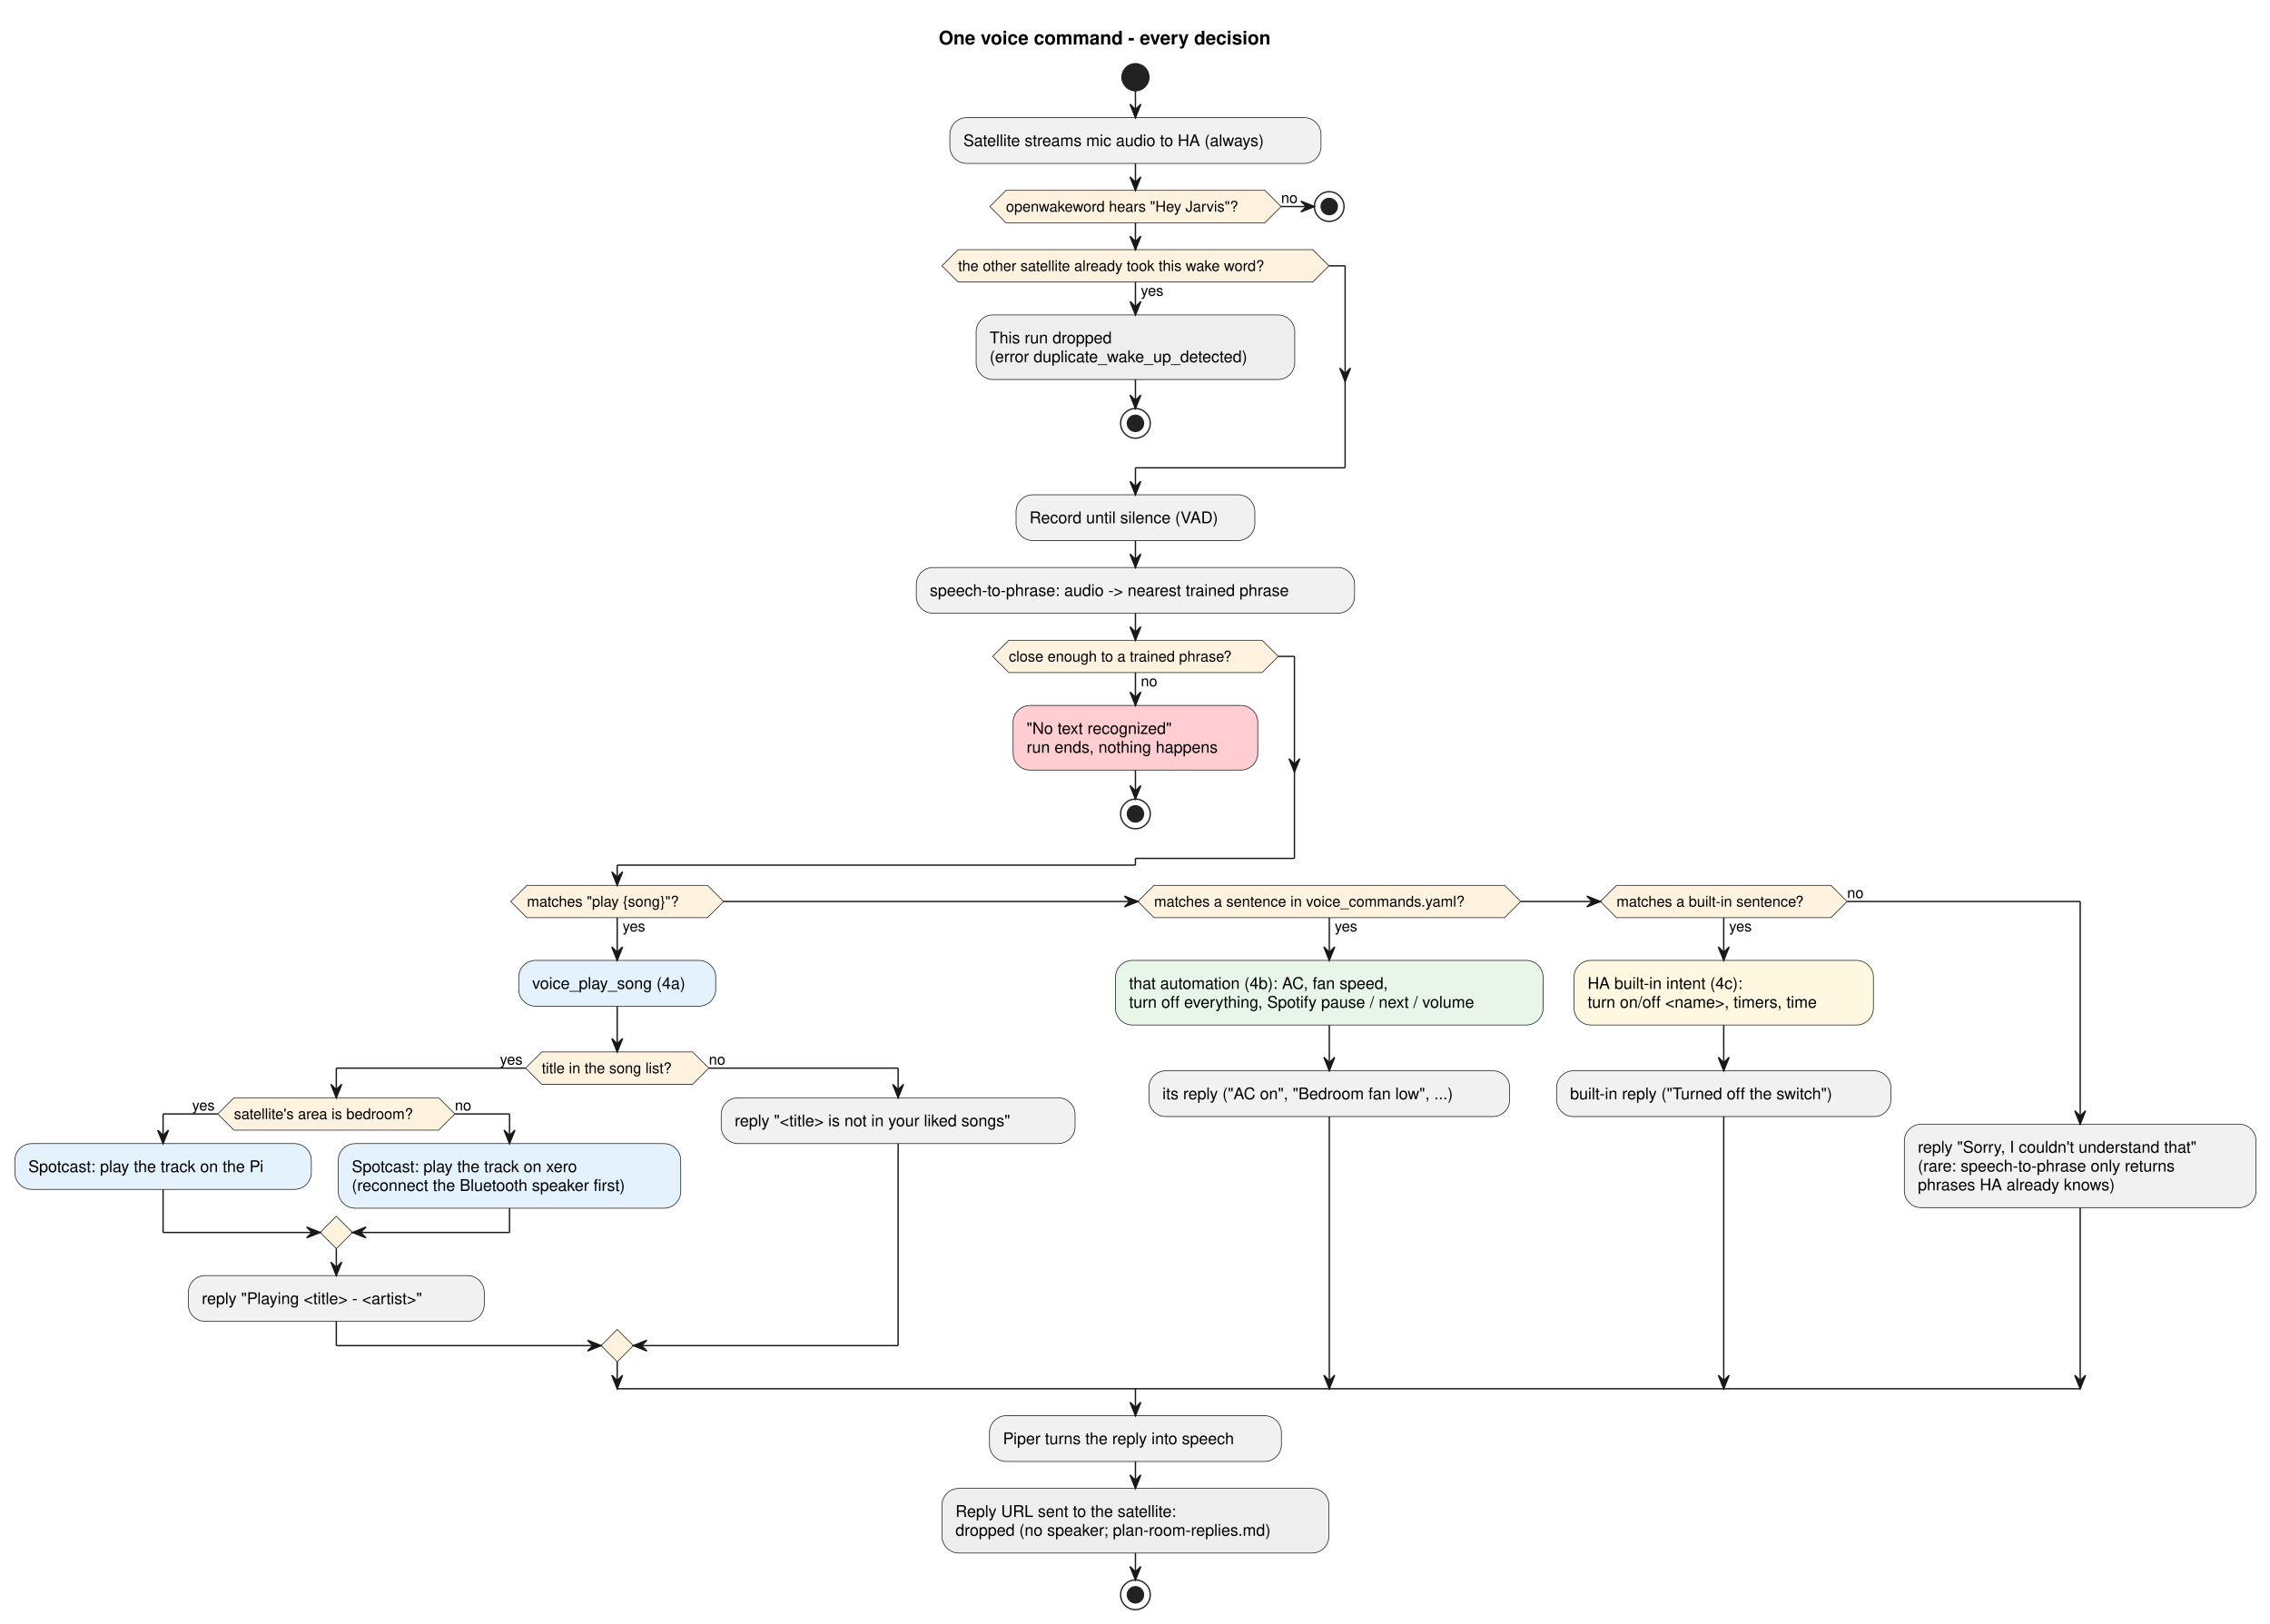
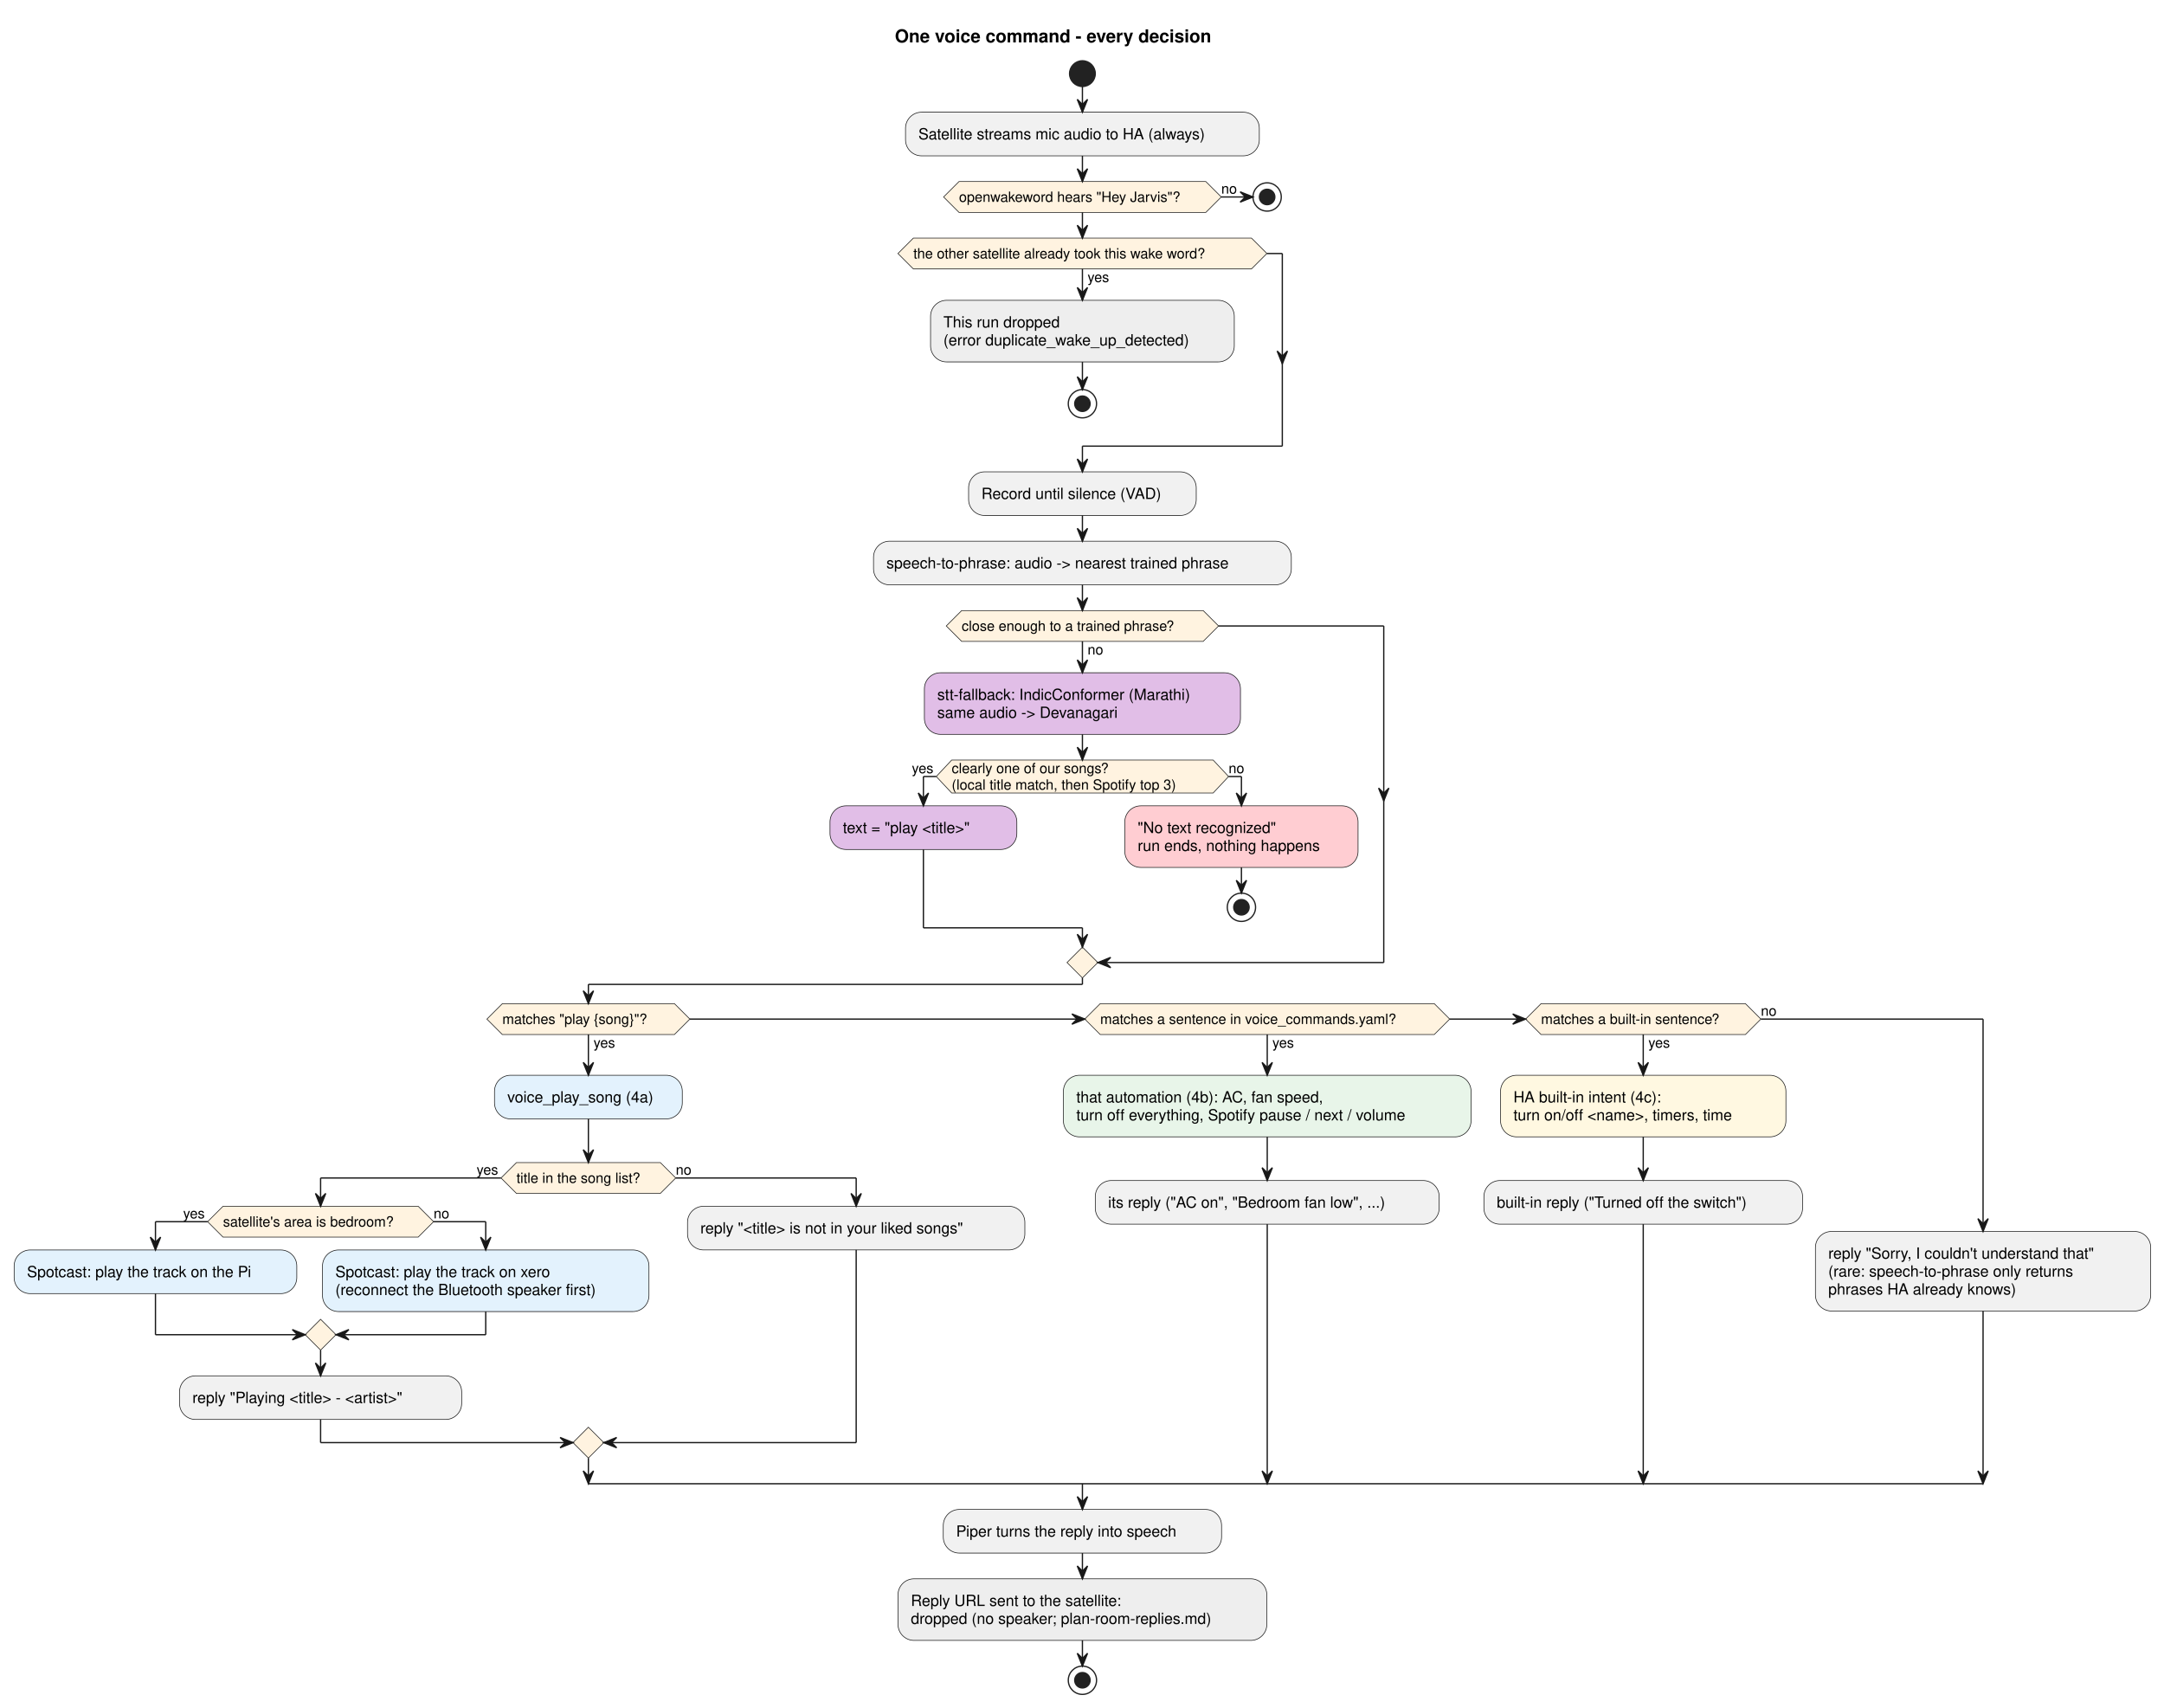
- <svg xmlns="http://www.w3.org/2000/svg" contentStyleType="text/css" height="1205px" preserveAspectRatio="none" style="width:1684px;height:1205px;background:#FFFFFF;" version="1.1" viewBox="0 0 1684 1205" width="1684px" zoomAndPan="magnify">
+ <svg xmlns="http://www.w3.org/2000/svg" contentStyleType="text/css" height="1329px" preserveAspectRatio="none" style="width:1684px;height:1329px;background:#FFFFFF;" version="1.1" viewBox="0 0 1684 1329" width="1684px" zoomAndPan="magnify">
  <defs />
  <g>
    <text fill="#000000" font-family="Helvetica" font-size="14" font-weight="bold" lengthAdjust="spacing" textLength="288.887" x="696.384" y="32.995">One voice command - every decision</text>
    <ellipse cx="842.327" cy="57.297" fill="#222222" rx="10" ry="10" style="stroke:#222222;stroke-width:1.0;" />
    <rect fill="#F1F1F1" height="33.969" rx="12.5" ry="12.5" style="stroke:#181818;stroke-width:0.5;" width="275.328" x="704.663" y="87.297" />
    <text fill="#000000" font-family="Helvetica" font-size="12" lengthAdjust="spacing" textLength="255.328" x="714.663" y="108.436">Satellite streams mic audio to HA (always)</text>
    <polygon fill="#FFF3E0" points="746.281,141.266,938.373,141.266,950.373,153.266,938.373,165.266,746.281,165.266,734.281,153.266,746.281,141.266" style="stroke:#181818;stroke-width:0.5;" />
    <text fill="#000000" font-family="Helvetica" font-size="11" lengthAdjust="spacing" textLength="192.092" x="746.281" y="157.074">openwakeword hears "Hey Jarvis"?</text>
    <text fill="#000000" font-family="Helvetica" font-size="11" lengthAdjust="spacing" textLength="13.702" x="950.373" y="150.671">no</text>
    <ellipse cx="986.075" cy="153.266" fill="none" rx="11" ry="11" style="stroke:#222222;stroke-width:1.0;" />
    <ellipse cx="986.075" cy="153.266" fill="#222222" rx="6" ry="6" style="stroke:#222222;stroke-width:1.0;" />
    <rect fill="#EEEEEE" height="47.938" rx="12.5" ry="12.5" style="stroke:#181818;stroke-width:0.5;" width="236.363" x="724.145" y="233.668" />
    <text fill="#000000" font-family="Helvetica" font-size="12" lengthAdjust="spacing" textLength="102.422" x="734.145" y="254.807">This run dropped</text>
    <text fill="#000000" font-family="Helvetica" font-size="12" lengthAdjust="spacing" textLength="216.363" x="734.145" y="268.775">(error duplicate_wake_up_detected)</text>
    <ellipse cx="842.327" cy="314.137" fill="none" rx="11" ry="11" style="stroke:#222222;stroke-width:1.0;" />
    <ellipse cx="842.327" cy="314.137" fill="#222222" rx="6" ry="6" style="stroke:#222222;stroke-width:1.0;" />
    <polygon fill="#FFF3E0" points="710.77,185.266,973.884,185.266,985.884,197.266,973.884,209.266,710.77,209.266,698.77,197.266,710.77,185.266" style="stroke:#181818;stroke-width:0.5;" />
    <text fill="#000000" font-family="Helvetica" font-size="11" lengthAdjust="spacing" textLength="19.008" x="846.327" y="219.476">yes</text>
    <text fill="#000000" font-family="Helvetica" font-size="11" lengthAdjust="spacing" textLength="263.114" x="710.77" y="201.074">the other satellite already took this wake word?</text>
    <rect fill="#F1F1F1" height="33.969" rx="12.5" ry="12.5" style="stroke:#181818;stroke-width:0.5;" width="177.148" x="753.753" y="367.137" />
    <text fill="#000000" font-family="Helvetica" font-size="12" lengthAdjust="spacing" textLength="157.148" x="763.753" y="388.275">Record until silence (VAD)</text>
    <rect fill="#F1F1F1" height="33.969" rx="12.5" ry="12.5" style="stroke:#181818;stroke-width:0.5;" width="325.133" x="679.761" y="421.106" />
    <text fill="#000000" font-family="Helvetica" font-size="12" lengthAdjust="spacing" textLength="305.133" x="689.761" y="442.244">speech-to-phrase: audio -&gt; nearest trained phrase</text>
-     <rect fill="#FFCDD2" height="47.938" rx="12.5" ry="12.5" style="stroke:#181818;stroke-width:0.5;" width="181.508" x="751.573" y="523.477" />
-     <text fill="#000000" font-family="Helvetica" font-size="12" lengthAdjust="spacing" textLength="124.992" x="761.573" y="544.615">"No text recognized"</text>
-     <text fill="#000000" font-family="Helvetica" font-size="12" lengthAdjust="spacing" textLength="161.508" x="761.573" y="558.584">run ends, nothing happens</text>
-     <ellipse cx="842.327" cy="603.945" fill="none" rx="11" ry="11" style="stroke:#222222;stroke-width:1.0;" />
-     <ellipse cx="842.327" cy="603.945" fill="#222222" rx="6" ry="6" style="stroke:#222222;stroke-width:1.0;" />
+     <rect fill="#E1BEE7" height="47.938" rx="12.5" ry="12.5" style="stroke:#181818;stroke-width:0.5;" width="245.955" x="719.35" y="523.477" />
+     <text fill="#000000" font-family="Helvetica" font-size="12" lengthAdjust="spacing" textLength="225.955" x="729.35" y="544.615">stt-fallback: IndicConformer (Marathi)</text>
+     <text fill="#000000" font-family="Helvetica" font-size="12" lengthAdjust="spacing" textLength="161.033" x="729.35" y="558.584">same audio -&gt; Devanagari</text>
+     <polygon fill="#FFF3E0" points="740.588,591.414,944.066,591.414,956.066,604.219,944.066,617.023,740.588,617.023,728.588,604.219,740.588,591.414" style="stroke:#181818;stroke-width:0.5;" />
+     <text fill="#000000" font-family="Helvetica" font-size="11" lengthAdjust="spacing" textLength="137.967" x="740.588" y="601.625">clearly one of our songs?</text>
+     <text fill="#000000" font-family="Helvetica" font-size="11" lengthAdjust="spacing" textLength="203.478" x="740.588" y="614.429">(local title match, then Spotify top 3)</text>
+     <text fill="#000000" font-family="Helvetica" font-size="11" lengthAdjust="spacing" textLength="19.008" x="709.58" y="601.625">yes</text>
+     <text fill="#000000" font-family="Helvetica" font-size="11" lengthAdjust="spacing" textLength="13.702" x="956.066" y="601.625">no</text>
+     <rect fill="#E1BEE7" height="33.969" rx="12.5" ry="12.5" style="stroke:#181818;stroke-width:0.5;" width="145.408" x="645.884" y="627.023" />
+     <text fill="#000000" font-family="Helvetica" font-size="12" lengthAdjust="spacing" textLength="125.408" x="655.884" y="648.162">text = "play &lt;title&gt;"</text>
+     <rect fill="#FFCDD2" height="47.938" rx="12.5" ry="12.5" style="stroke:#181818;stroke-width:0.5;" width="181.508" x="875.312" y="627.023" />
+     <text fill="#000000" font-family="Helvetica" font-size="12" lengthAdjust="spacing" textLength="124.992" x="885.312" y="648.162">"No text recognized"</text>
+     <text fill="#000000" font-family="Helvetica" font-size="12" lengthAdjust="spacing" textLength="161.508" x="885.312" y="662.131">run ends, nothing happens</text>
+     <ellipse cx="966.066" cy="705.961" fill="none" rx="11" ry="11" style="stroke:#222222;stroke-width:1.0;" />
+     <ellipse cx="966.066" cy="705.961" fill="#222222" rx="6" ry="6" style="stroke:#222222;stroke-width:1.0;" />
    <polygon fill="#FFF3E0" points="748.376,475.074,936.278,475.074,948.278,487.074,936.278,499.074,748.376,499.074,736.376,487.074,748.376,475.074" style="stroke:#181818;stroke-width:0.5;" />
    <text fill="#000000" font-family="Helvetica" font-size="11" lengthAdjust="spacing" textLength="13.702" x="846.327" y="509.285">no</text>
    <text fill="#000000" font-family="Helvetica" font-size="11" lengthAdjust="spacing" textLength="187.902" x="748.376" y="490.882">close enough to a trained phrase?</text>
-     <polygon fill="#FFF3E0" points="390.91,656.945,524.849,656.945,536.849,668.945,524.849,680.945,390.91,680.945,378.91,668.945,390.91,656.945" style="stroke:#181818;stroke-width:0.5;" />
-     <text fill="#000000" font-family="Helvetica" font-size="11" lengthAdjust="spacing" textLength="19.008" x="461.88" y="691.156">yes</text>
-     <text fill="#000000" font-family="Helvetica" font-size="11" lengthAdjust="spacing" textLength="133.939" x="390.91" y="672.753">matches "play {song}"?</text>
-     <rect fill="#E3F2FD" height="33.969" rx="12.5" ry="12.5" style="stroke:#181818;stroke-width:0.5;" width="146.147" x="384.806" y="712.656" />
-     <text fill="#000000" font-family="Helvetica" font-size="12" lengthAdjust="spacing" textLength="126.147" x="394.806" y="733.794">voice_play_song (4a)</text>
-     <polygon fill="#FFF3E0" points="401.889,780.593,513.871,780.593,525.871,792.593,513.871,804.593,401.889,804.593,389.889,792.593,401.889,780.593" style="stroke:#181818;stroke-width:0.5;" />
-     <text fill="#000000" font-family="Helvetica" font-size="11" lengthAdjust="spacing" textLength="111.982" x="401.889" y="796.401">title in the song list?</text>
-     <text fill="#000000" font-family="Helvetica" font-size="11" lengthAdjust="spacing" textLength="19.008" x="370.88" y="789.999">yes</text>
-     <text fill="#000000" font-family="Helvetica" font-size="11" lengthAdjust="spacing" textLength="13.702" x="525.871" y="789.999">no</text>
-     <polygon fill="#FFF3E0" points="173.55,814.593,325.423,814.593,337.423,826.593,325.423,838.593,173.55,838.593,161.55,826.593,173.55,814.593" style="stroke:#181818;stroke-width:0.5;" />
-     <text fill="#000000" font-family="Helvetica" font-size="11" lengthAdjust="spacing" textLength="151.873" x="173.55" y="830.401">satellite's area is bedroom?</text>
-     <text fill="#000000" font-family="Helvetica" font-size="11" lengthAdjust="spacing" textLength="19.008" x="142.542" y="823.999">yes</text>
-     <text fill="#000000" font-family="Helvetica" font-size="11" lengthAdjust="spacing" textLength="13.702" x="337.423" y="823.999">no</text>
-     <rect fill="#E3F2FD" height="33.969" rx="12.5" ry="12.5" style="stroke:#181818;stroke-width:0.5;" width="219.969" x="11" y="848.593" />
-     <text fill="#000000" font-family="Helvetica" font-size="12" lengthAdjust="spacing" textLength="199.969" x="21" y="869.732">Spotcast: play the track on the Pi</text>
-     <rect fill="#E3F2FD" height="47.938" rx="12.5" ry="12.5" style="stroke:#181818;stroke-width:0.5;" width="254.041" x="250.969" y="848.593" />
-     <text fill="#000000" font-family="Helvetica" font-size="12" lengthAdjust="spacing" textLength="192.65" x="260.969" y="869.732">Spotcast: play the track on xero</text>
-     <text fill="#000000" font-family="Helvetica" font-size="12" lengthAdjust="spacing" textLength="234.041" x="260.969" y="883.701">(reconnect the Bluetooth speaker first)</text>
-     <polygon fill="#FFF3E0" points="249.487,902.531,261.487,914.531,249.487,926.531,237.487,914.531,249.487,902.531" style="stroke:#181818;stroke-width:0.5;" />
-     <rect fill="#F1F1F1" height="33.969" rx="12.5" ry="12.5" style="stroke:#181818;stroke-width:0.5;" width="219.541" x="139.716" y="946.531" />
-     <text fill="#000000" font-family="Helvetica" font-size="12" lengthAdjust="spacing" textLength="199.541" x="149.716" y="967.669">reply "Playing &lt;title&gt; - &lt;artist&gt;"</text>
-     <rect fill="#F1F1F1" height="33.969" rx="12.5" ry="12.5" style="stroke:#181818;stroke-width:0.5;" width="262.525" x="535.01" y="814.593" />
-     <text fill="#000000" font-family="Helvetica" font-size="12" lengthAdjust="spacing" textLength="242.525" x="545.01" y="835.732">reply "&lt;title&gt; is not in your liked songs"</text>
-     <polygon fill="#FFF3E0" points="457.88,986.5,469.88,998.5,457.88,1010.5,445.88,998.5,457.88,986.5" style="stroke:#181818;stroke-width:0.5;" />
-     <polygon fill="#FFF3E0" points="856.158,656.945,1116.141,656.945,1128.141,668.945,1116.141,680.945,856.158,680.945,844.158,668.945,856.158,656.945" style="stroke:#181818;stroke-width:0.5;" />
-     <text fill="#000000" font-family="Helvetica" font-size="11" lengthAdjust="spacing" textLength="19.008" x="990.149" y="691.156">yes</text>
-     <text fill="#000000" font-family="Helvetica" font-size="11" lengthAdjust="spacing" textLength="259.982" x="856.158" y="672.753">matches a sentence in voice_commands.yaml?</text>
-     <rect fill="#E8F5E9" height="47.938" rx="12.5" ry="12.5" style="stroke:#181818;stroke-width:0.5;" width="317.228" x="827.535" y="712.656" />
-     <text fill="#000000" font-family="Helvetica" font-size="12" lengthAdjust="spacing" textLength="220.787" x="837.535" y="733.794">that automation (4b): AC, fan speed,</text>
-     <text fill="#000000" font-family="Helvetica" font-size="12" lengthAdjust="spacing" textLength="297.228" x="837.535" y="747.763">turn off everything, Spotify pause / next / volume</text>
-     <rect fill="#F1F1F1" height="33.969" rx="12.5" ry="12.5" style="stroke:#181818;stroke-width:0.5;" width="267.623" x="852.338" y="794.562" />
-     <text fill="#000000" font-family="Helvetica" font-size="12" lengthAdjust="spacing" textLength="247.623" x="862.338" y="815.701">its reply ("AC on", "Bedroom fan low", ...)</text>
-     <polygon fill="#FFF3E0" points="1199.217,656.945,1358.287,656.945,1370.287,668.945,1358.287,680.945,1199.217,680.945,1187.217,668.945,1199.217,656.945" style="stroke:#181818;stroke-width:0.5;" />
-     <text fill="#000000" font-family="Helvetica" font-size="11" lengthAdjust="spacing" textLength="19.008" x="1282.752" y="691.156">yes</text>
-     <text fill="#000000" font-family="Helvetica" font-size="11" lengthAdjust="spacing" textLength="159.07" x="1199.217" y="672.753">matches a built-in sentence?</text>
-     <text fill="#000000" font-family="Helvetica" font-size="11" lengthAdjust="spacing" textLength="13.702" x="1370.287" y="666.351">no</text>
-     <rect fill="#FFF8E1" height="47.938" rx="12.5" ry="12.5" style="stroke:#181818;stroke-width:0.5;" width="222.066" x="1167.719" y="712.656" />
-     <text fill="#000000" font-family="Helvetica" font-size="12" lengthAdjust="spacing" textLength="133.518" x="1177.719" y="733.794">HA built-in intent (4c):</text>
-     <text fill="#000000" font-family="Helvetica" font-size="12" lengthAdjust="spacing" textLength="202.066" x="1177.719" y="747.763">turn on/off &lt;name&gt;, timers, time</text>
-     <rect fill="#F1F1F1" height="33.969" rx="12.5" ry="12.5" style="stroke:#181818;stroke-width:0.5;" width="247.977" x="1154.764" y="794.562" />
-     <text fill="#000000" font-family="Helvetica" font-size="12" lengthAdjust="spacing" textLength="227.977" x="1164.764" y="815.701">built-in reply ("Turned off the switch")</text>
-     <rect fill="#F1F1F1" height="61.906" rx="12.5" ry="12.5" style="stroke:#181818;stroke-width:0.5;" width="260.914" x="1412.74" y="834.207" />
-     <text fill="#000000" font-family="Helvetica" font-size="12" lengthAdjust="spacing" textLength="240.914" x="1422.74" y="855.345">reply "Sorry, I couldn't understand that"</text>
-     <text fill="#000000" font-family="Helvetica" font-size="12" lengthAdjust="spacing" textLength="218.262" x="1422.74" y="869.314">(rare: speech-to-phrase only returns</text>
-     <text fill="#000000" font-family="Helvetica" font-size="12" lengthAdjust="spacing" textLength="163.793" x="1422.74" y="883.283">phrases HA already knows)</text>
-     <rect fill="#F1F1F1" height="33.969" rx="12.5" ry="12.5" style="stroke:#181818;stroke-width:0.5;" width="216.565" x="734.045" y="1050.499" />
-     <text fill="#000000" font-family="Helvetica" font-size="12" lengthAdjust="spacing" textLength="196.565" x="744.045" y="1071.638">Piper turns the reply into speech</text>
-     <rect fill="#EEEEEE" height="47.938" rx="12.5" ry="12.5" style="stroke:#181818;stroke-width:0.5;" width="287.029" x="698.812" y="1104.468" />
-     <text fill="#000000" font-family="Helvetica" font-size="12" lengthAdjust="spacing" textLength="186.164" x="708.812" y="1125.607">Reply URL sent to the satellite:</text>
-     <text fill="#000000" font-family="Helvetica" font-size="12" lengthAdjust="spacing" textLength="267.029" x="708.812" y="1139.576">dropped (no speaker; plan-room-replies.md)</text>
-     <ellipse cx="842.327" cy="1183.406" fill="none" rx="11" ry="11" style="stroke:#222222;stroke-width:1.0;" />
-     <ellipse cx="842.327" cy="1183.406" fill="#222222" rx="6" ry="6" style="stroke:#222222;stroke-width:1.0;" />
+     <polygon fill="#FFF3E0" points="842.327,736.961,854.327,748.961,842.327,760.961,830.327,748.961,842.327,736.961" style="stroke:#181818;stroke-width:0.5;" />
+     <polygon fill="#FFF3E0" points="390.91,780.961,524.849,780.961,536.849,792.961,524.849,804.961,390.91,804.961,378.91,792.961,390.91,780.961" style="stroke:#181818;stroke-width:0.5;" />
+     <text fill="#000000" font-family="Helvetica" font-size="11" lengthAdjust="spacing" textLength="19.008" x="461.88" y="815.171">yes</text>
+     <text fill="#000000" font-family="Helvetica" font-size="11" lengthAdjust="spacing" textLength="133.939" x="390.91" y="796.769">matches "play {song}"?</text>
+     <rect fill="#E3F2FD" height="33.969" rx="12.5" ry="12.5" style="stroke:#181818;stroke-width:0.5;" width="146.147" x="384.806" y="836.671" />
+     <text fill="#000000" font-family="Helvetica" font-size="12" lengthAdjust="spacing" textLength="126.147" x="394.806" y="857.81">voice_play_song (4a)</text>
+     <polygon fill="#FFF3E0" points="401.889,904.609,513.871,904.609,525.871,916.609,513.871,928.609,401.889,928.609,389.889,916.609,401.889,904.609" style="stroke:#181818;stroke-width:0.5;" />
+     <text fill="#000000" font-family="Helvetica" font-size="11" lengthAdjust="spacing" textLength="111.982" x="401.889" y="920.417">title in the song list?</text>
+     <text fill="#000000" font-family="Helvetica" font-size="11" lengthAdjust="spacing" textLength="19.008" x="370.88" y="914.015">yes</text>
+     <text fill="#000000" font-family="Helvetica" font-size="11" lengthAdjust="spacing" textLength="13.702" x="525.871" y="914.015">no</text>
+     <polygon fill="#FFF3E0" points="173.55,938.609,325.423,938.609,337.423,950.609,325.423,962.609,173.55,962.609,161.55,950.609,173.55,938.609" style="stroke:#181818;stroke-width:0.5;" />
+     <text fill="#000000" font-family="Helvetica" font-size="11" lengthAdjust="spacing" textLength="151.873" x="173.55" y="954.417">satellite's area is bedroom?</text>
+     <text fill="#000000" font-family="Helvetica" font-size="11" lengthAdjust="spacing" textLength="19.008" x="142.542" y="948.015">yes</text>
+     <text fill="#000000" font-family="Helvetica" font-size="11" lengthAdjust="spacing" textLength="13.702" x="337.423" y="948.015">no</text>
+     <rect fill="#E3F2FD" height="33.969" rx="12.5" ry="12.5" style="stroke:#181818;stroke-width:0.5;" width="219.969" x="11" y="972.609" />
+     <text fill="#000000" font-family="Helvetica" font-size="12" lengthAdjust="spacing" textLength="199.969" x="21" y="993.748">Spotcast: play the track on the Pi</text>
+     <rect fill="#E3F2FD" height="47.938" rx="12.5" ry="12.5" style="stroke:#181818;stroke-width:0.5;" width="254.041" x="250.969" y="972.609" />
+     <text fill="#000000" font-family="Helvetica" font-size="12" lengthAdjust="spacing" textLength="192.65" x="260.969" y="993.748">Spotcast: play the track on xero</text>
+     <text fill="#000000" font-family="Helvetica" font-size="12" lengthAdjust="spacing" textLength="234.041" x="260.969" y="1007.716">(reconnect the Bluetooth speaker first)</text>
+     <polygon fill="#FFF3E0" points="249.487,1026.546,261.487,1038.546,249.487,1050.546,237.487,1038.546,249.487,1026.546" style="stroke:#181818;stroke-width:0.5;" />
+     <rect fill="#F1F1F1" height="33.969" rx="12.5" ry="12.5" style="stroke:#181818;stroke-width:0.5;" width="219.541" x="139.716" y="1070.546" />
+     <text fill="#000000" font-family="Helvetica" font-size="12" lengthAdjust="spacing" textLength="199.541" x="149.716" y="1091.685">reply "Playing &lt;title&gt; - &lt;artist&gt;"</text>
+     <rect fill="#F1F1F1" height="33.969" rx="12.5" ry="12.5" style="stroke:#181818;stroke-width:0.5;" width="262.525" x="535.01" y="938.609" />
+     <text fill="#000000" font-family="Helvetica" font-size="12" lengthAdjust="spacing" textLength="242.525" x="545.01" y="959.748">reply "&lt;title&gt; is not in your liked songs"</text>
+     <polygon fill="#FFF3E0" points="457.88,1110.515,469.88,1122.515,457.88,1134.515,445.88,1122.515,457.88,1110.515" style="stroke:#181818;stroke-width:0.5;" />
+     <polygon fill="#FFF3E0" points="856.158,780.961,1116.141,780.961,1128.141,792.961,1116.141,804.961,856.158,804.961,844.158,792.961,856.158,780.961" style="stroke:#181818;stroke-width:0.5;" />
+     <text fill="#000000" font-family="Helvetica" font-size="11" lengthAdjust="spacing" textLength="19.008" x="990.149" y="815.171">yes</text>
+     <text fill="#000000" font-family="Helvetica" font-size="11" lengthAdjust="spacing" textLength="259.982" x="856.158" y="796.769">matches a sentence in voice_commands.yaml?</text>
+     <rect fill="#E8F5E9" height="47.938" rx="12.5" ry="12.5" style="stroke:#181818;stroke-width:0.5;" width="317.228" x="827.535" y="836.671" />
+     <text fill="#000000" font-family="Helvetica" font-size="12" lengthAdjust="spacing" textLength="220.787" x="837.535" y="857.81">that automation (4b): AC, fan speed,</text>
+     <text fill="#000000" font-family="Helvetica" font-size="12" lengthAdjust="spacing" textLength="297.228" x="837.535" y="871.779">turn off everything, Spotify pause / next / volume</text>
+     <rect fill="#F1F1F1" height="33.969" rx="12.5" ry="12.5" style="stroke:#181818;stroke-width:0.5;" width="267.623" x="852.338" y="918.578" />
+     <text fill="#000000" font-family="Helvetica" font-size="12" lengthAdjust="spacing" textLength="247.623" x="862.338" y="939.716">its reply ("AC on", "Bedroom fan low", ...)</text>
+     <polygon fill="#FFF3E0" points="1199.217,780.961,1358.287,780.961,1370.287,792.961,1358.287,804.961,1199.217,804.961,1187.217,792.961,1199.217,780.961" style="stroke:#181818;stroke-width:0.5;" />
+     <text fill="#000000" font-family="Helvetica" font-size="11" lengthAdjust="spacing" textLength="19.008" x="1282.752" y="815.171">yes</text>
+     <text fill="#000000" font-family="Helvetica" font-size="11" lengthAdjust="spacing" textLength="159.07" x="1199.217" y="796.769">matches a built-in sentence?</text>
+     <text fill="#000000" font-family="Helvetica" font-size="11" lengthAdjust="spacing" textLength="13.702" x="1370.287" y="790.367">no</text>
+     <rect fill="#FFF8E1" height="47.938" rx="12.5" ry="12.5" style="stroke:#181818;stroke-width:0.5;" width="222.066" x="1167.719" y="836.671" />
+     <text fill="#000000" font-family="Helvetica" font-size="12" lengthAdjust="spacing" textLength="133.518" x="1177.719" y="857.81">HA built-in intent (4c):</text>
+     <text fill="#000000" font-family="Helvetica" font-size="12" lengthAdjust="spacing" textLength="202.066" x="1177.719" y="871.779">turn on/off &lt;name&gt;, timers, time</text>
+     <rect fill="#F1F1F1" height="33.969" rx="12.5" ry="12.5" style="stroke:#181818;stroke-width:0.5;" width="247.977" x="1154.764" y="918.578" />
+     <text fill="#000000" font-family="Helvetica" font-size="12" lengthAdjust="spacing" textLength="227.977" x="1164.764" y="939.716">built-in reply ("Turned off the switch")</text>
+     <rect fill="#F1F1F1" height="61.906" rx="12.5" ry="12.5" style="stroke:#181818;stroke-width:0.5;" width="260.914" x="1412.74" y="958.222" />
+     <text fill="#000000" font-family="Helvetica" font-size="12" lengthAdjust="spacing" textLength="240.914" x="1422.74" y="979.361">reply "Sorry, I couldn't understand that"</text>
+     <text fill="#000000" font-family="Helvetica" font-size="12" lengthAdjust="spacing" textLength="218.262" x="1422.74" y="993.33">(rare: speech-to-phrase only returns</text>
+     <text fill="#000000" font-family="Helvetica" font-size="12" lengthAdjust="spacing" textLength="163.793" x="1422.74" y="1007.298">phrases HA already knows)</text>
+     <rect fill="#F1F1F1" height="33.969" rx="12.5" ry="12.5" style="stroke:#181818;stroke-width:0.5;" width="216.565" x="734.045" y="1174.515" />
+     <text fill="#000000" font-family="Helvetica" font-size="12" lengthAdjust="spacing" textLength="196.565" x="744.045" y="1195.654">Piper turns the reply into speech</text>
+     <rect fill="#EEEEEE" height="47.938" rx="12.5" ry="12.5" style="stroke:#181818;stroke-width:0.5;" width="287.029" x="698.812" y="1228.484" />
+     <text fill="#000000" font-family="Helvetica" font-size="12" lengthAdjust="spacing" textLength="186.164" x="708.812" y="1249.623">Reply URL sent to the satellite:</text>
+     <text fill="#000000" font-family="Helvetica" font-size="12" lengthAdjust="spacing" textLength="267.029" x="708.812" y="1263.591">dropped (no speaker; plan-room-replies.md)</text>
+     <ellipse cx="842.327" cy="1307.421" fill="none" rx="11" ry="11" style="stroke:#222222;stroke-width:1.0;" />
+     <ellipse cx="842.327" cy="1307.421" fill="#222222" rx="6" ry="6" style="stroke:#222222;stroke-width:1.0;" />
    <line style="stroke:#181818;stroke-width:1.0;" x1="842.327" x2="842.327" y1="67.297" y2="87.297" />
    <polygon fill="#181818" points="838.327,77.297,842.327,87.297,846.327,77.297,842.327,81.297" style="stroke:#181818;stroke-width:1.0;" />
    <line style="stroke:#181818;stroke-width:1.0;" x1="842.327" x2="842.327" y1="165.266" y2="185.266" />
    <polygon fill="#181818" points="838.327,175.266,842.327,185.266,846.327,175.266,842.327,179.266" style="stroke:#181818;stroke-width:1.0;" />
    <line style="stroke:#181818;stroke-width:1.0;" x1="950.373" x2="975.075" y1="153.266" y2="153.266" />
    <polygon fill="#181818" points="965.075,149.266,975.075,153.266,965.075,157.266,969.075,153.266" style="stroke:#181818;stroke-width:1.0;" />
    <line style="stroke:#181818;stroke-width:1.0;" x1="842.327" x2="842.327" y1="121.266" y2="141.266" />
    <polygon fill="#181818" points="838.327,131.266,842.327,141.266,846.327,131.266,842.327,135.266" style="stroke:#181818;stroke-width:1.0;" />
    <line style="stroke:#181818;stroke-width:1.0;" x1="842.327" x2="842.327" y1="281.606" y2="303.137" />
    <polygon fill="#181818" points="838.327,293.137,842.327,303.137,846.327,293.137,842.327,297.137" style="stroke:#181818;stroke-width:1.0;" />
    <line style="stroke:#181818;stroke-width:1.0;" x1="842.327" x2="842.327" y1="209.266" y2="233.668" />
    <polygon fill="#181818" points="838.327,223.668,842.327,233.668,846.327,223.668,842.327,227.668" style="stroke:#181818;stroke-width:1.0;" />
    <line style="stroke:#181818;stroke-width:1.0;" x1="985.884" x2="997.884" y1="197.266" y2="197.266" />
    <polygon fill="#181818" points="993.884,273.137,997.884,283.137,1001.884,273.137,997.884,277.137" style="stroke:#181818;stroke-width:1.0;" />
    <line style="stroke:#181818;stroke-width:1.0;" x1="997.884" x2="997.884" y1="197.266" y2="347.137" />
    <line style="stroke:#181818;stroke-width:1.0;" x1="997.884" x2="842.327" y1="347.137" y2="347.137" />
    <line style="stroke:#181818;stroke-width:1.0;" x1="842.327" x2="842.327" y1="347.137" y2="367.137" />
    <polygon fill="#181818" points="838.327,357.137,842.327,367.137,846.327,357.137,842.327,361.137" style="stroke:#181818;stroke-width:1.0;" />
    <line style="stroke:#181818;stroke-width:1.0;" x1="842.327" x2="842.327" y1="401.106" y2="421.106" />
    <polygon fill="#181818" points="838.327,411.106,842.327,421.106,846.327,411.106,842.327,415.106" style="stroke:#181818;stroke-width:1.0;" />
-     <line style="stroke:#181818;stroke-width:1.0;" x1="842.327" x2="842.327" y1="571.414" y2="592.945" />
-     <polygon fill="#181818" points="838.327,582.945,842.327,592.945,846.327,582.945,842.327,586.945" style="stroke:#181818;stroke-width:1.0;" />
+     <line style="stroke:#181818;stroke-width:1.0;" x1="966.066" x2="966.066" y1="674.961" y2="694.961" />
+     <polygon fill="#181818" points="962.066,684.961,966.066,694.961,970.066,684.961,966.066,688.961" style="stroke:#181818;stroke-width:1.0;" />
+     <line style="stroke:#181818;stroke-width:1.0;" x1="728.588" x2="718.588" y1="604.219" y2="604.219" />
+     <line style="stroke:#181818;stroke-width:1.0;" x1="718.588" x2="718.588" y1="604.219" y2="627.023" />
+     <polygon fill="#181818" points="714.588,617.023,718.588,627.023,722.588,617.023,718.588,621.023" style="stroke:#181818;stroke-width:1.0;" />
+     <line style="stroke:#181818;stroke-width:1.0;" x1="956.066" x2="966.066" y1="604.219" y2="604.219" />
+     <line style="stroke:#181818;stroke-width:1.0;" x1="966.066" x2="966.066" y1="604.219" y2="627.023" />
+     <polygon fill="#181818" points="962.066,617.023,966.066,627.023,970.066,617.023,966.066,621.023" style="stroke:#181818;stroke-width:1.0;" />
+     <line style="stroke:#181818;stroke-width:1.0;" x1="718.588" x2="718.588" y1="660.992" y2="721.961" />
+     <line style="stroke:#181818;stroke-width:1.0;" x1="718.588" x2="842.327" y1="721.961" y2="721.961" />
+     <line style="stroke:#181818;stroke-width:1.0;" x1="842.327" x2="842.327" y1="721.961" y2="736.961" />
+     <polygon fill="#181818" points="838.327,726.961,842.327,736.961,846.327,726.961,842.327,730.961" style="stroke:#181818;stroke-width:1.0;" />
+     <line style="stroke:#181818;stroke-width:1.0;" x1="842.327" x2="842.327" y1="571.414" y2="591.414" />
+     <polygon fill="#181818" points="838.327,581.414,842.327,591.414,846.327,581.414,842.327,585.414" style="stroke:#181818;stroke-width:1.0;" />
    <line style="stroke:#181818;stroke-width:1.0;" x1="842.327" x2="842.327" y1="499.074" y2="523.477" />
    <polygon fill="#181818" points="838.327,513.477,842.327,523.477,846.327,513.477,842.327,517.477" style="stroke:#181818;stroke-width:1.0;" />
-     <line style="stroke:#181818;stroke-width:1.0;" x1="948.278" x2="960.278" y1="487.074" y2="487.074" />
-     <polygon fill="#181818" points="956.278,562.945,960.278,572.945,964.278,562.945,960.278,566.945" style="stroke:#181818;stroke-width:1.0;" />
-     <line style="stroke:#181818;stroke-width:1.0;" x1="960.278" x2="960.278" y1="487.074" y2="636.945" />
-     <line style="stroke:#181818;stroke-width:1.0;" x1="960.278" x2="842.327" y1="636.945" y2="636.945" />
-     <line style="stroke:#181818;stroke-width:1.0;" x1="842.327" x2="842.327" y1="636.945" y2="641.945" />
+     <line style="stroke:#181818;stroke-width:1.0;" x1="948.278" x2="1076.82" y1="487.074" y2="487.074" />
+     <polygon fill="#181818" points="1072.82,613.219,1076.82,623.219,1080.82,613.219,1076.82,617.219" style="stroke:#181818;stroke-width:1.0;" />
+     <line style="stroke:#181818;stroke-width:1.0;" x1="1076.82" x2="1076.82" y1="487.074" y2="748.961" />
+     <line style="stroke:#181818;stroke-width:1.0;" x1="1076.82" x2="854.327" y1="748.961" y2="748.961" />
+     <polygon fill="#181818" points="864.327,744.961,854.327,748.961,864.327,752.961,860.327,748.961" style="stroke:#181818;stroke-width:1.0;" />
    <line style="stroke:#181818;stroke-width:1.0;" x1="842.327" x2="842.327" y1="455.074" y2="475.074" />
    <polygon fill="#181818" points="838.327,465.074,842.327,475.074,846.327,465.074,842.327,469.074" style="stroke:#181818;stroke-width:1.0;" />
-     <line style="stroke:#181818;stroke-width:1.0;" x1="161.55" x2="120.984" y1="826.593" y2="826.593" />
-     <line style="stroke:#181818;stroke-width:1.0;" x1="120.984" x2="120.984" y1="826.593" y2="848.593" />
-     <polygon fill="#181818" points="116.984,838.593,120.984,848.593,124.984,838.593,120.984,842.593" style="stroke:#181818;stroke-width:1.0;" />
-     <line style="stroke:#181818;stroke-width:1.0;" x1="337.423" x2="377.989" y1="826.593" y2="826.593" />
-     <line style="stroke:#181818;stroke-width:1.0;" x1="377.989" x2="377.989" y1="826.593" y2="848.593" />
-     <polygon fill="#181818" points="373.989,838.593,377.989,848.593,381.989,838.593,377.989,842.593" style="stroke:#181818;stroke-width:1.0;" />
-     <line style="stroke:#181818;stroke-width:1.0;" x1="120.984" x2="120.984" y1="882.562" y2="914.531" />
-     <line style="stroke:#181818;stroke-width:1.0;" x1="120.984" x2="237.487" y1="914.531" y2="914.531" />
-     <polygon fill="#181818" points="227.487,910.531,237.487,914.531,227.487,918.531,231.487,914.531" style="stroke:#181818;stroke-width:1.0;" />
-     <line style="stroke:#181818;stroke-width:1.0;" x1="377.989" x2="377.989" y1="896.531" y2="914.531" />
-     <line style="stroke:#181818;stroke-width:1.0;" x1="377.989" x2="261.487" y1="914.531" y2="914.531" />
-     <polygon fill="#181818" points="271.487,910.531,261.487,914.531,271.487,918.531,267.487,914.531" style="stroke:#181818;stroke-width:1.0;" />
-     <line style="stroke:#181818;stroke-width:1.0;" x1="249.487" x2="249.487" y1="926.531" y2="946.531" />
-     <polygon fill="#181818" points="245.487,936.531,249.487,946.531,253.487,936.531,249.487,940.531" style="stroke:#181818;stroke-width:1.0;" />
-     <line style="stroke:#181818;stroke-width:1.0;" x1="389.889" x2="249.487" y1="792.593" y2="792.593" />
-     <line style="stroke:#181818;stroke-width:1.0;" x1="249.487" x2="249.487" y1="792.593" y2="814.593" />
-     <polygon fill="#181818" points="245.487,804.593,249.487,814.593,253.487,804.593,249.487,808.593" style="stroke:#181818;stroke-width:1.0;" />
-     <line style="stroke:#181818;stroke-width:1.0;" x1="525.871" x2="666.273" y1="792.593" y2="792.593" />
-     <line style="stroke:#181818;stroke-width:1.0;" x1="666.273" x2="666.273" y1="792.593" y2="814.593" />
-     <polygon fill="#181818" points="662.273,804.593,666.273,814.593,670.273,804.593,666.273,808.593" style="stroke:#181818;stroke-width:1.0;" />
-     <line style="stroke:#181818;stroke-width:1.0;" x1="249.487" x2="249.487" y1="980.5" y2="998.5" />
-     <line style="stroke:#181818;stroke-width:1.0;" x1="249.487" x2="445.88" y1="998.5" y2="998.5" />
-     <polygon fill="#181818" points="435.88,994.5,445.88,998.5,435.88,1002.5,439.88,998.5" style="stroke:#181818;stroke-width:1.0;" />
-     <line style="stroke:#181818;stroke-width:1.0;" x1="666.273" x2="666.273" y1="848.562" y2="998.5" />
-     <line style="stroke:#181818;stroke-width:1.0;" x1="666.273" x2="469.88" y1="998.5" y2="998.5" />
-     <polygon fill="#181818" points="479.88,994.5,469.88,998.5,479.88,1002.5,475.88,998.5" style="stroke:#181818;stroke-width:1.0;" />
-     <line style="stroke:#181818;stroke-width:1.0;" x1="457.88" x2="457.88" y1="746.625" y2="780.593" />
-     <polygon fill="#181818" points="453.88,770.593,457.88,780.593,461.88,770.593,457.88,774.593" style="stroke:#181818;stroke-width:1.0;" />
-     <line style="stroke:#181818;stroke-width:1.0;" x1="986.149" x2="986.149" y1="760.593" y2="794.562" />
-     <polygon fill="#181818" points="982.149,784.562,986.149,794.562,990.149,784.562,986.149,788.562" style="stroke:#181818;stroke-width:1.0;" />
-     <line style="stroke:#181818;stroke-width:1.0;" x1="1278.752" x2="1278.752" y1="760.593" y2="794.562" />
-     <polygon fill="#181818" points="1274.752,784.562,1278.752,794.562,1282.752,784.562,1278.752,788.562" style="stroke:#181818;stroke-width:1.0;" />
-     <line style="stroke:#181818;stroke-width:1.0;" x1="457.88" x2="457.88" y1="680.945" y2="712.656" />
-     <polygon fill="#181818" points="453.88,702.656,457.88,712.656,461.88,702.656,457.88,706.656" style="stroke:#181818;stroke-width:1.0;" />
-     <line style="stroke:#181818;stroke-width:1.0;" x1="457.88" x2="457.88" y1="1010.5" y2="1030.499" />
-     <polygon fill="#181818" points="453.88,1020.5,457.88,1030.499,461.88,1020.5,457.88,1024.499" style="stroke:#181818;stroke-width:1.0;" />
-     <line style="stroke:#181818;stroke-width:1.0;" x1="986.149" x2="986.149" y1="680.945" y2="712.656" />
-     <polygon fill="#181818" points="982.149,702.656,986.149,712.656,990.149,702.656,986.149,706.656" style="stroke:#181818;stroke-width:1.0;" />
-     <line style="stroke:#181818;stroke-width:1.0;" x1="986.149" x2="986.149" y1="828.531" y2="1030.499" />
-     <polygon fill="#181818" points="982.149,1020.5,986.149,1030.499,990.149,1020.5,986.149,1024.499" style="stroke:#181818;stroke-width:1.0;" />
-     <line style="stroke:#181818;stroke-width:1.0;" x1="1278.752" x2="1278.752" y1="680.945" y2="712.656" />
-     <polygon fill="#181818" points="1274.752,702.656,1278.752,712.656,1282.752,702.656,1278.752,706.656" style="stroke:#181818;stroke-width:1.0;" />
-     <line style="stroke:#181818;stroke-width:1.0;" x1="1278.752" x2="1278.752" y1="828.531" y2="1030.499" />
-     <polygon fill="#181818" points="1274.752,1020.5,1278.752,1030.499,1282.752,1020.5,1278.752,1024.499" style="stroke:#181818;stroke-width:1.0;" />
-     <line style="stroke:#181818;stroke-width:1.0;" x1="536.849" x2="844.158" y1="668.945" y2="668.945" />
-     <polygon fill="#181818" points="834.158,664.945,844.158,668.945,834.158,672.945,838.158,668.945" style="stroke:#181818;stroke-width:1.0;" />
-     <line style="stroke:#181818;stroke-width:1.0;" x1="1128.141" x2="1187.217" y1="668.945" y2="668.945" />
-     <polygon fill="#181818" points="1177.217,664.945,1187.217,668.945,1177.217,672.945,1181.217,668.945" style="stroke:#181818;stroke-width:1.0;" />
-     <line style="stroke:#181818;stroke-width:1.0;" x1="842.327" x2="457.88" y1="641.945" y2="641.945" />
-     <line style="stroke:#181818;stroke-width:1.0;" x1="457.88" x2="457.88" y1="641.945" y2="656.945" />
-     <polygon fill="#181818" points="453.88,646.945,457.88,656.945,461.88,646.945,457.88,650.945" style="stroke:#181818;stroke-width:1.0;" />
-     <line style="stroke:#181818;stroke-width:1.0;" x1="1370.287" x2="1543.197" y1="668.945" y2="668.945" />
-     <line style="stroke:#181818;stroke-width:1.0;" x1="1543.197" x2="1543.197" y1="668.945" y2="834.207" />
-     <polygon fill="#181818" points="1539.197,824.207,1543.197,834.207,1547.197,824.207,1543.197,828.207" style="stroke:#181818;stroke-width:1.0;" />
-     <line style="stroke:#181818;stroke-width:1.0;" x1="1543.197" x2="1543.197" y1="896.113" y2="1030.499" />
-     <polygon fill="#181818" points="1539.197,1020.5,1543.197,1030.499,1547.197,1020.5,1543.197,1024.499" style="stroke:#181818;stroke-width:1.0;" />
-     <line style="stroke:#181818;stroke-width:1.0;" x1="457.88" x2="1543.197" y1="1030.499" y2="1030.499" />
-     <line style="stroke:#181818;stroke-width:1.0;" x1="842.327" x2="842.327" y1="1030.499" y2="1050.499" />
-     <polygon fill="#181818" points="838.327,1040.499,842.327,1050.499,846.327,1040.499,842.327,1044.499" style="stroke:#181818;stroke-width:1.0;" />
-     <line style="stroke:#181818;stroke-width:1.0;" x1="842.327" x2="842.327" y1="1084.468" y2="1104.468" />
-     <polygon fill="#181818" points="838.327,1094.468,842.327,1104.468,846.327,1094.468,842.327,1098.468" style="stroke:#181818;stroke-width:1.0;" />
-     <line style="stroke:#181818;stroke-width:1.0;" x1="842.327" x2="842.327" y1="1152.406" y2="1172.406" />
-     <polygon fill="#181818" points="838.327,1162.406,842.327,1172.406,846.327,1162.406,842.327,1166.406" style="stroke:#181818;stroke-width:1.0;" />
+     <line style="stroke:#181818;stroke-width:1.0;" x1="161.55" x2="120.984" y1="950.609" y2="950.609" />
+     <line style="stroke:#181818;stroke-width:1.0;" x1="120.984" x2="120.984" y1="950.609" y2="972.609" />
+     <polygon fill="#181818" points="116.984,962.609,120.984,972.609,124.984,962.609,120.984,966.609" style="stroke:#181818;stroke-width:1.0;" />
+     <line style="stroke:#181818;stroke-width:1.0;" x1="337.423" x2="377.989" y1="950.609" y2="950.609" />
+     <line style="stroke:#181818;stroke-width:1.0;" x1="377.989" x2="377.989" y1="950.609" y2="972.609" />
+     <polygon fill="#181818" points="373.989,962.609,377.989,972.609,381.989,962.609,377.989,966.609" style="stroke:#181818;stroke-width:1.0;" />
+     <line style="stroke:#181818;stroke-width:1.0;" x1="120.984" x2="120.984" y1="1006.578" y2="1038.546" />
+     <line style="stroke:#181818;stroke-width:1.0;" x1="120.984" x2="237.487" y1="1038.546" y2="1038.546" />
+     <polygon fill="#181818" points="227.487,1034.546,237.487,1038.546,227.487,1042.546,231.487,1038.546" style="stroke:#181818;stroke-width:1.0;" />
+     <line style="stroke:#181818;stroke-width:1.0;" x1="377.989" x2="377.989" y1="1020.546" y2="1038.546" />
+     <line style="stroke:#181818;stroke-width:1.0;" x1="377.989" x2="261.487" y1="1038.546" y2="1038.546" />
+     <polygon fill="#181818" points="271.487,1034.546,261.487,1038.546,271.487,1042.546,267.487,1038.546" style="stroke:#181818;stroke-width:1.0;" />
+     <line style="stroke:#181818;stroke-width:1.0;" x1="249.487" x2="249.487" y1="1050.546" y2="1070.546" />
+     <polygon fill="#181818" points="245.487,1060.546,249.487,1070.546,253.487,1060.546,249.487,1064.546" style="stroke:#181818;stroke-width:1.0;" />
+     <line style="stroke:#181818;stroke-width:1.0;" x1="389.889" x2="249.487" y1="916.609" y2="916.609" />
+     <line style="stroke:#181818;stroke-width:1.0;" x1="249.487" x2="249.487" y1="916.609" y2="938.609" />
+     <polygon fill="#181818" points="245.487,928.609,249.487,938.609,253.487,928.609,249.487,932.609" style="stroke:#181818;stroke-width:1.0;" />
+     <line style="stroke:#181818;stroke-width:1.0;" x1="525.871" x2="666.273" y1="916.609" y2="916.609" />
+     <line style="stroke:#181818;stroke-width:1.0;" x1="666.273" x2="666.273" y1="916.609" y2="938.609" />
+     <polygon fill="#181818" points="662.273,928.609,666.273,938.609,670.273,928.609,666.273,932.609" style="stroke:#181818;stroke-width:1.0;" />
+     <line style="stroke:#181818;stroke-width:1.0;" x1="249.487" x2="249.487" y1="1104.515" y2="1122.515" />
+     <line style="stroke:#181818;stroke-width:1.0;" x1="249.487" x2="445.88" y1="1122.515" y2="1122.515" />
+     <polygon fill="#181818" points="435.88,1118.515,445.88,1122.515,435.88,1126.515,439.88,1122.515" style="stroke:#181818;stroke-width:1.0;" />
+     <line style="stroke:#181818;stroke-width:1.0;" x1="666.273" x2="666.273" y1="972.578" y2="1122.515" />
+     <line style="stroke:#181818;stroke-width:1.0;" x1="666.273" x2="469.88" y1="1122.515" y2="1122.515" />
+     <polygon fill="#181818" points="479.88,1118.515,469.88,1122.515,479.88,1126.515,475.88,1122.515" style="stroke:#181818;stroke-width:1.0;" />
+     <line style="stroke:#181818;stroke-width:1.0;" x1="457.88" x2="457.88" y1="870.64" y2="904.609" />
+     <polygon fill="#181818" points="453.88,894.609,457.88,904.609,461.88,894.609,457.88,898.609" style="stroke:#181818;stroke-width:1.0;" />
+     <line style="stroke:#181818;stroke-width:1.0;" x1="986.149" x2="986.149" y1="884.609" y2="918.578" />
+     <polygon fill="#181818" points="982.149,908.578,986.149,918.578,990.149,908.578,986.149,912.578" style="stroke:#181818;stroke-width:1.0;" />
+     <line style="stroke:#181818;stroke-width:1.0;" x1="1278.752" x2="1278.752" y1="884.609" y2="918.578" />
+     <polygon fill="#181818" points="1274.752,908.578,1278.752,918.578,1282.752,908.578,1278.752,912.578" style="stroke:#181818;stroke-width:1.0;" />
+     <line style="stroke:#181818;stroke-width:1.0;" x1="457.88" x2="457.88" y1="804.961" y2="836.671" />
+     <polygon fill="#181818" points="453.88,826.671,457.88,836.671,461.88,826.671,457.88,830.671" style="stroke:#181818;stroke-width:1.0;" />
+     <line style="stroke:#181818;stroke-width:1.0;" x1="457.88" x2="457.88" y1="1134.515" y2="1154.515" />
+     <polygon fill="#181818" points="453.88,1144.515,457.88,1154.515,461.88,1144.515,457.88,1148.515" style="stroke:#181818;stroke-width:1.0;" />
+     <line style="stroke:#181818;stroke-width:1.0;" x1="986.149" x2="986.149" y1="804.961" y2="836.671" />
+     <polygon fill="#181818" points="982.149,826.671,986.149,836.671,990.149,826.671,986.149,830.671" style="stroke:#181818;stroke-width:1.0;" />
+     <line style="stroke:#181818;stroke-width:1.0;" x1="986.149" x2="986.149" y1="952.546" y2="1154.515" />
+     <polygon fill="#181818" points="982.149,1144.515,986.149,1154.515,990.149,1144.515,986.149,1148.515" style="stroke:#181818;stroke-width:1.0;" />
+     <line style="stroke:#181818;stroke-width:1.0;" x1="1278.752" x2="1278.752" y1="804.961" y2="836.671" />
+     <polygon fill="#181818" points="1274.752,826.671,1278.752,836.671,1282.752,826.671,1278.752,830.671" style="stroke:#181818;stroke-width:1.0;" />
+     <line style="stroke:#181818;stroke-width:1.0;" x1="1278.752" x2="1278.752" y1="952.546" y2="1154.515" />
+     <polygon fill="#181818" points="1274.752,1144.515,1278.752,1154.515,1282.752,1144.515,1278.752,1148.515" style="stroke:#181818;stroke-width:1.0;" />
+     <line style="stroke:#181818;stroke-width:1.0;" x1="536.849" x2="844.158" y1="792.961" y2="792.961" />
+     <polygon fill="#181818" points="834.158,788.961,844.158,792.961,834.158,796.961,838.158,792.961" style="stroke:#181818;stroke-width:1.0;" />
+     <line style="stroke:#181818;stroke-width:1.0;" x1="1128.141" x2="1187.217" y1="792.961" y2="792.961" />
+     <polygon fill="#181818" points="1177.217,788.961,1187.217,792.961,1177.217,796.961,1181.217,792.961" style="stroke:#181818;stroke-width:1.0;" />
+     <line style="stroke:#181818;stroke-width:1.0;" x1="842.327" x2="842.327" y1="760.961" y2="765.961" />
+     <line style="stroke:#181818;stroke-width:1.0;" x1="842.327" x2="457.88" y1="765.961" y2="765.961" />
+     <line style="stroke:#181818;stroke-width:1.0;" x1="457.88" x2="457.88" y1="765.961" y2="780.961" />
+     <polygon fill="#181818" points="453.88,770.961,457.88,780.961,461.88,770.961,457.88,774.961" style="stroke:#181818;stroke-width:1.0;" />
+     <line style="stroke:#181818;stroke-width:1.0;" x1="1370.287" x2="1543.197" y1="792.961" y2="792.961" />
+     <line style="stroke:#181818;stroke-width:1.0;" x1="1543.197" x2="1543.197" y1="792.961" y2="958.222" />
+     <polygon fill="#181818" points="1539.197,948.222,1543.197,958.222,1547.197,948.222,1543.197,952.222" style="stroke:#181818;stroke-width:1.0;" />
+     <line style="stroke:#181818;stroke-width:1.0;" x1="1543.197" x2="1543.197" y1="1020.128" y2="1154.515" />
+     <polygon fill="#181818" points="1539.197,1144.515,1543.197,1154.515,1547.197,1144.515,1543.197,1148.515" style="stroke:#181818;stroke-width:1.0;" />
+     <line style="stroke:#181818;stroke-width:1.0;" x1="457.88" x2="1543.197" y1="1154.515" y2="1154.515" />
+     <line style="stroke:#181818;stroke-width:1.0;" x1="842.327" x2="842.327" y1="1154.515" y2="1174.515" />
+     <polygon fill="#181818" points="838.327,1164.515,842.327,1174.515,846.327,1164.515,842.327,1168.515" style="stroke:#181818;stroke-width:1.0;" />
+     <line style="stroke:#181818;stroke-width:1.0;" x1="842.327" x2="842.327" y1="1208.484" y2="1228.484" />
+     <polygon fill="#181818" points="838.327,1218.484,842.327,1228.484,846.327,1218.484,842.327,1222.484" style="stroke:#181818;stroke-width:1.0;" />
+     <line style="stroke:#181818;stroke-width:1.0;" x1="842.327" x2="842.327" y1="1276.421" y2="1296.421" />
+     <polygon fill="#181818" points="838.327,1286.421,842.327,1296.421,846.327,1286.421,842.327,1290.421" style="stroke:#181818;stroke-width:1.0;" />
  </g>
</svg>
